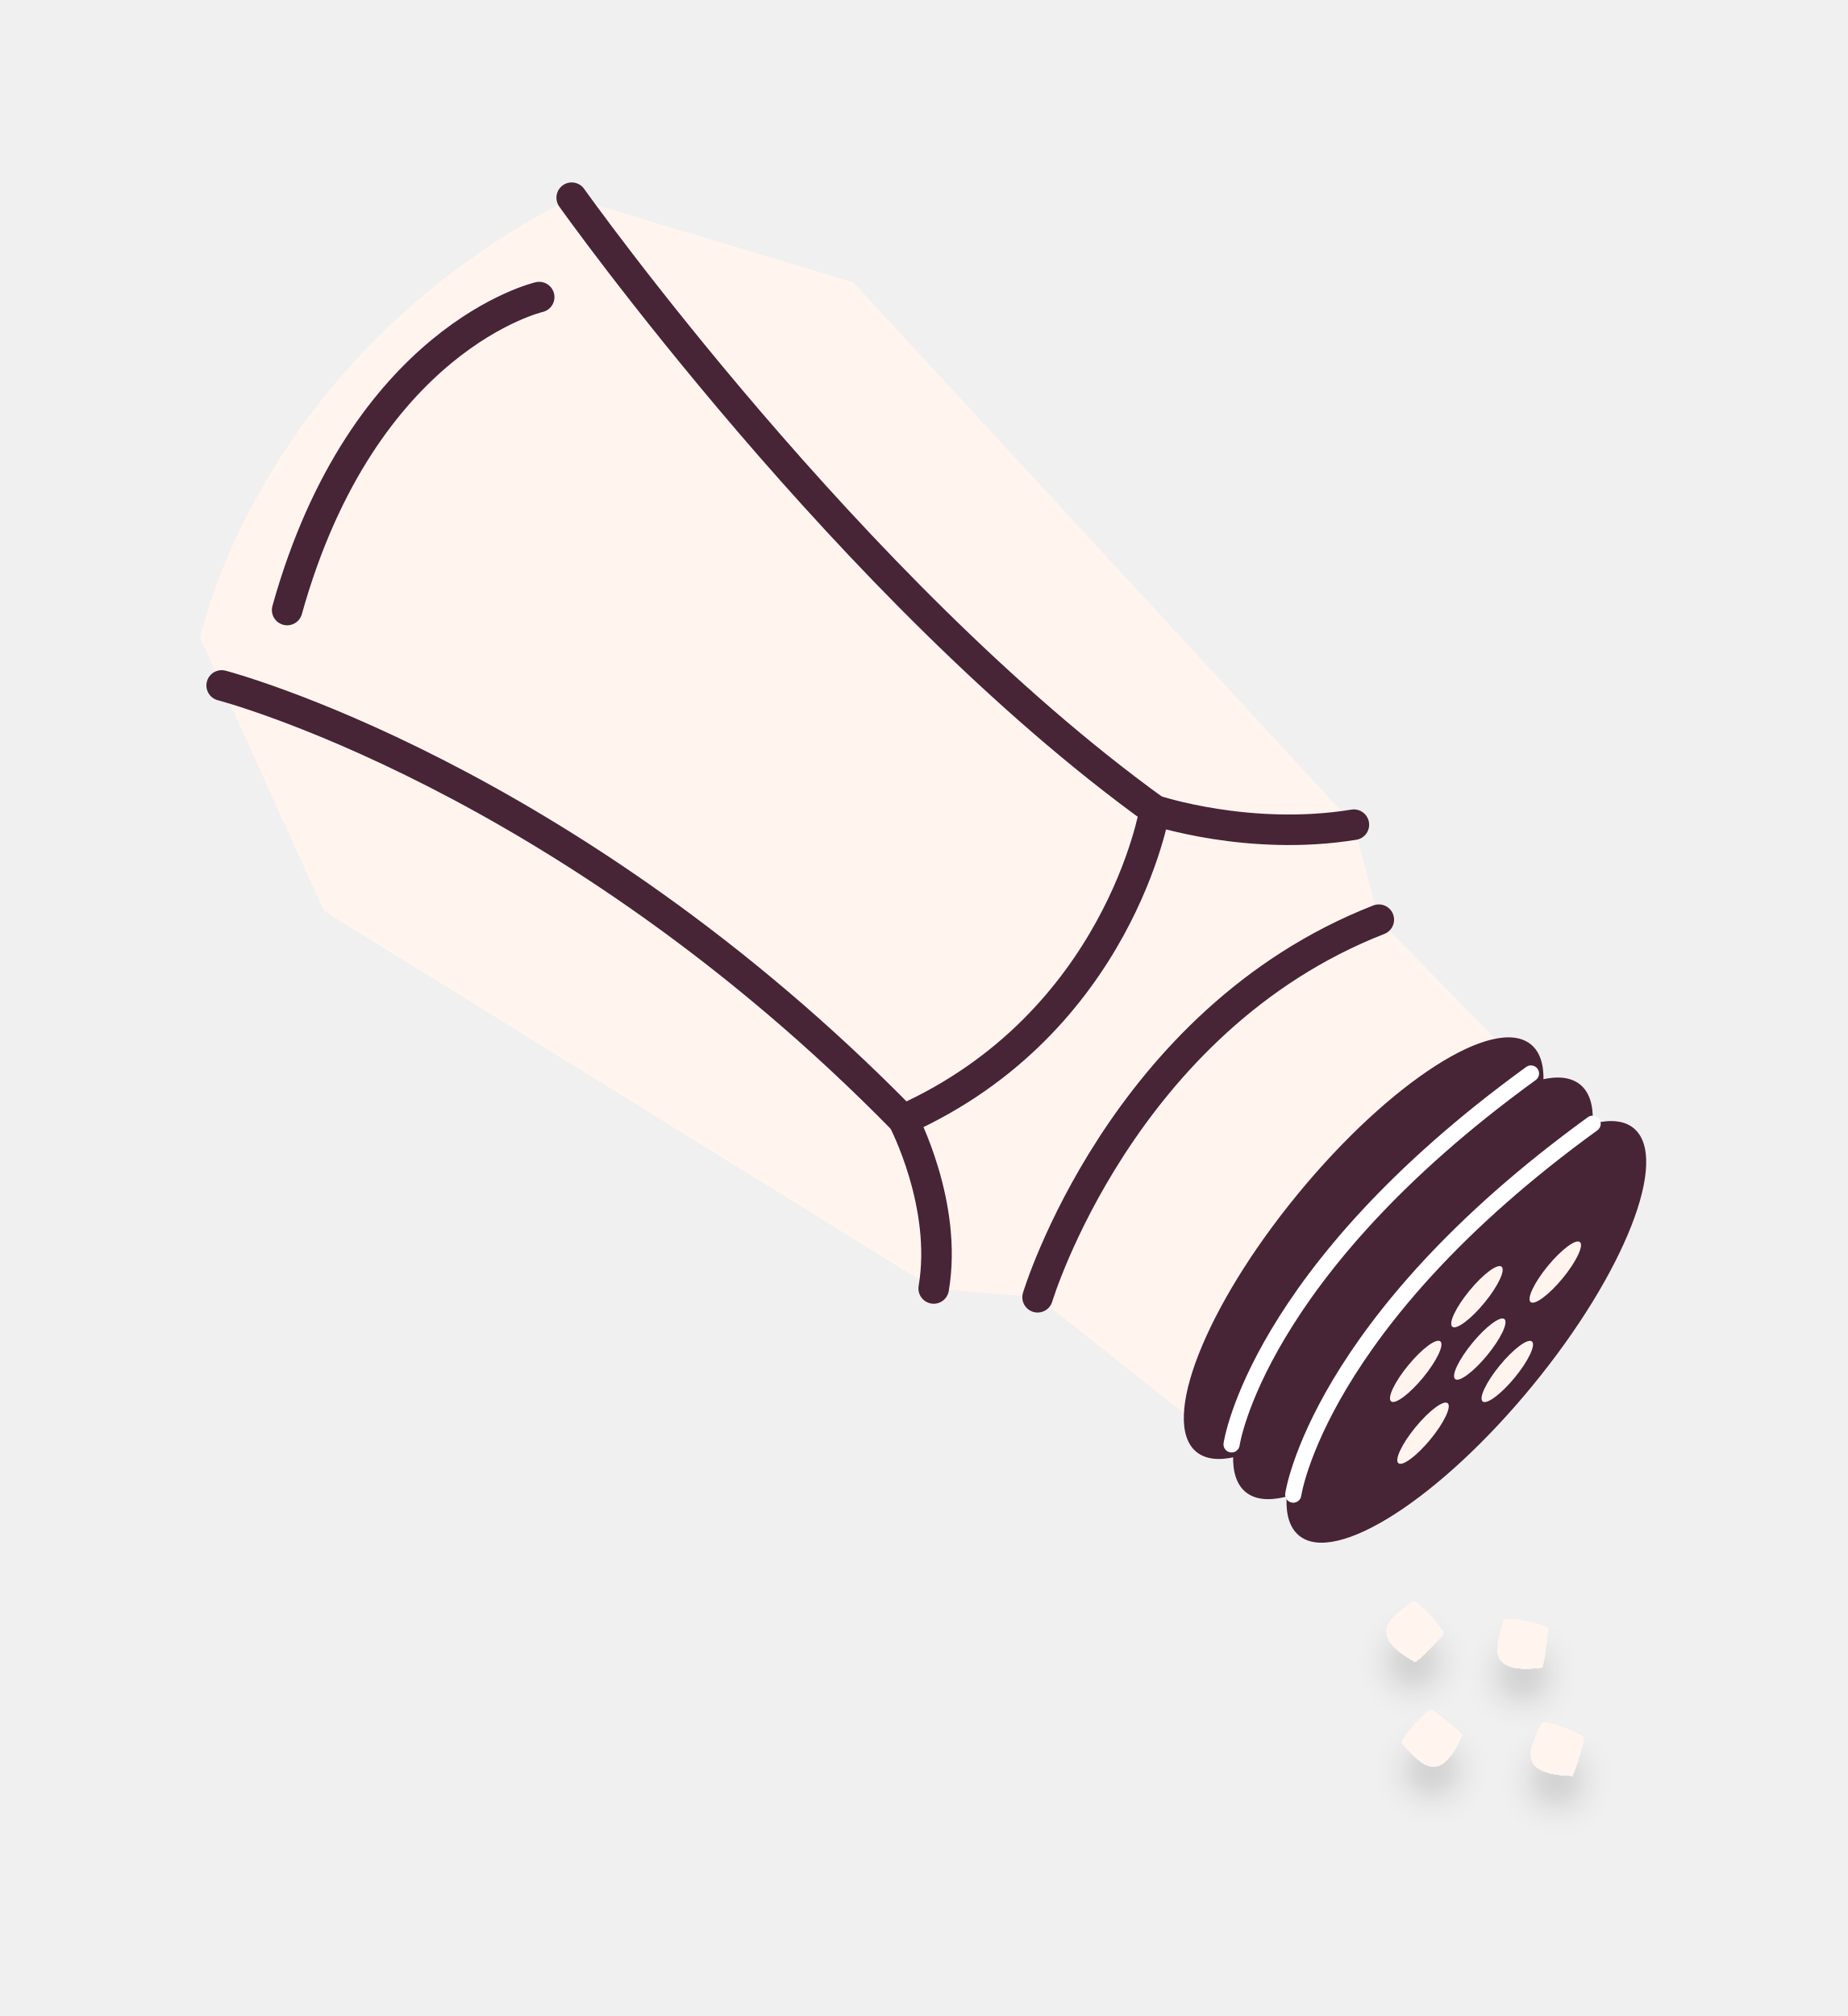
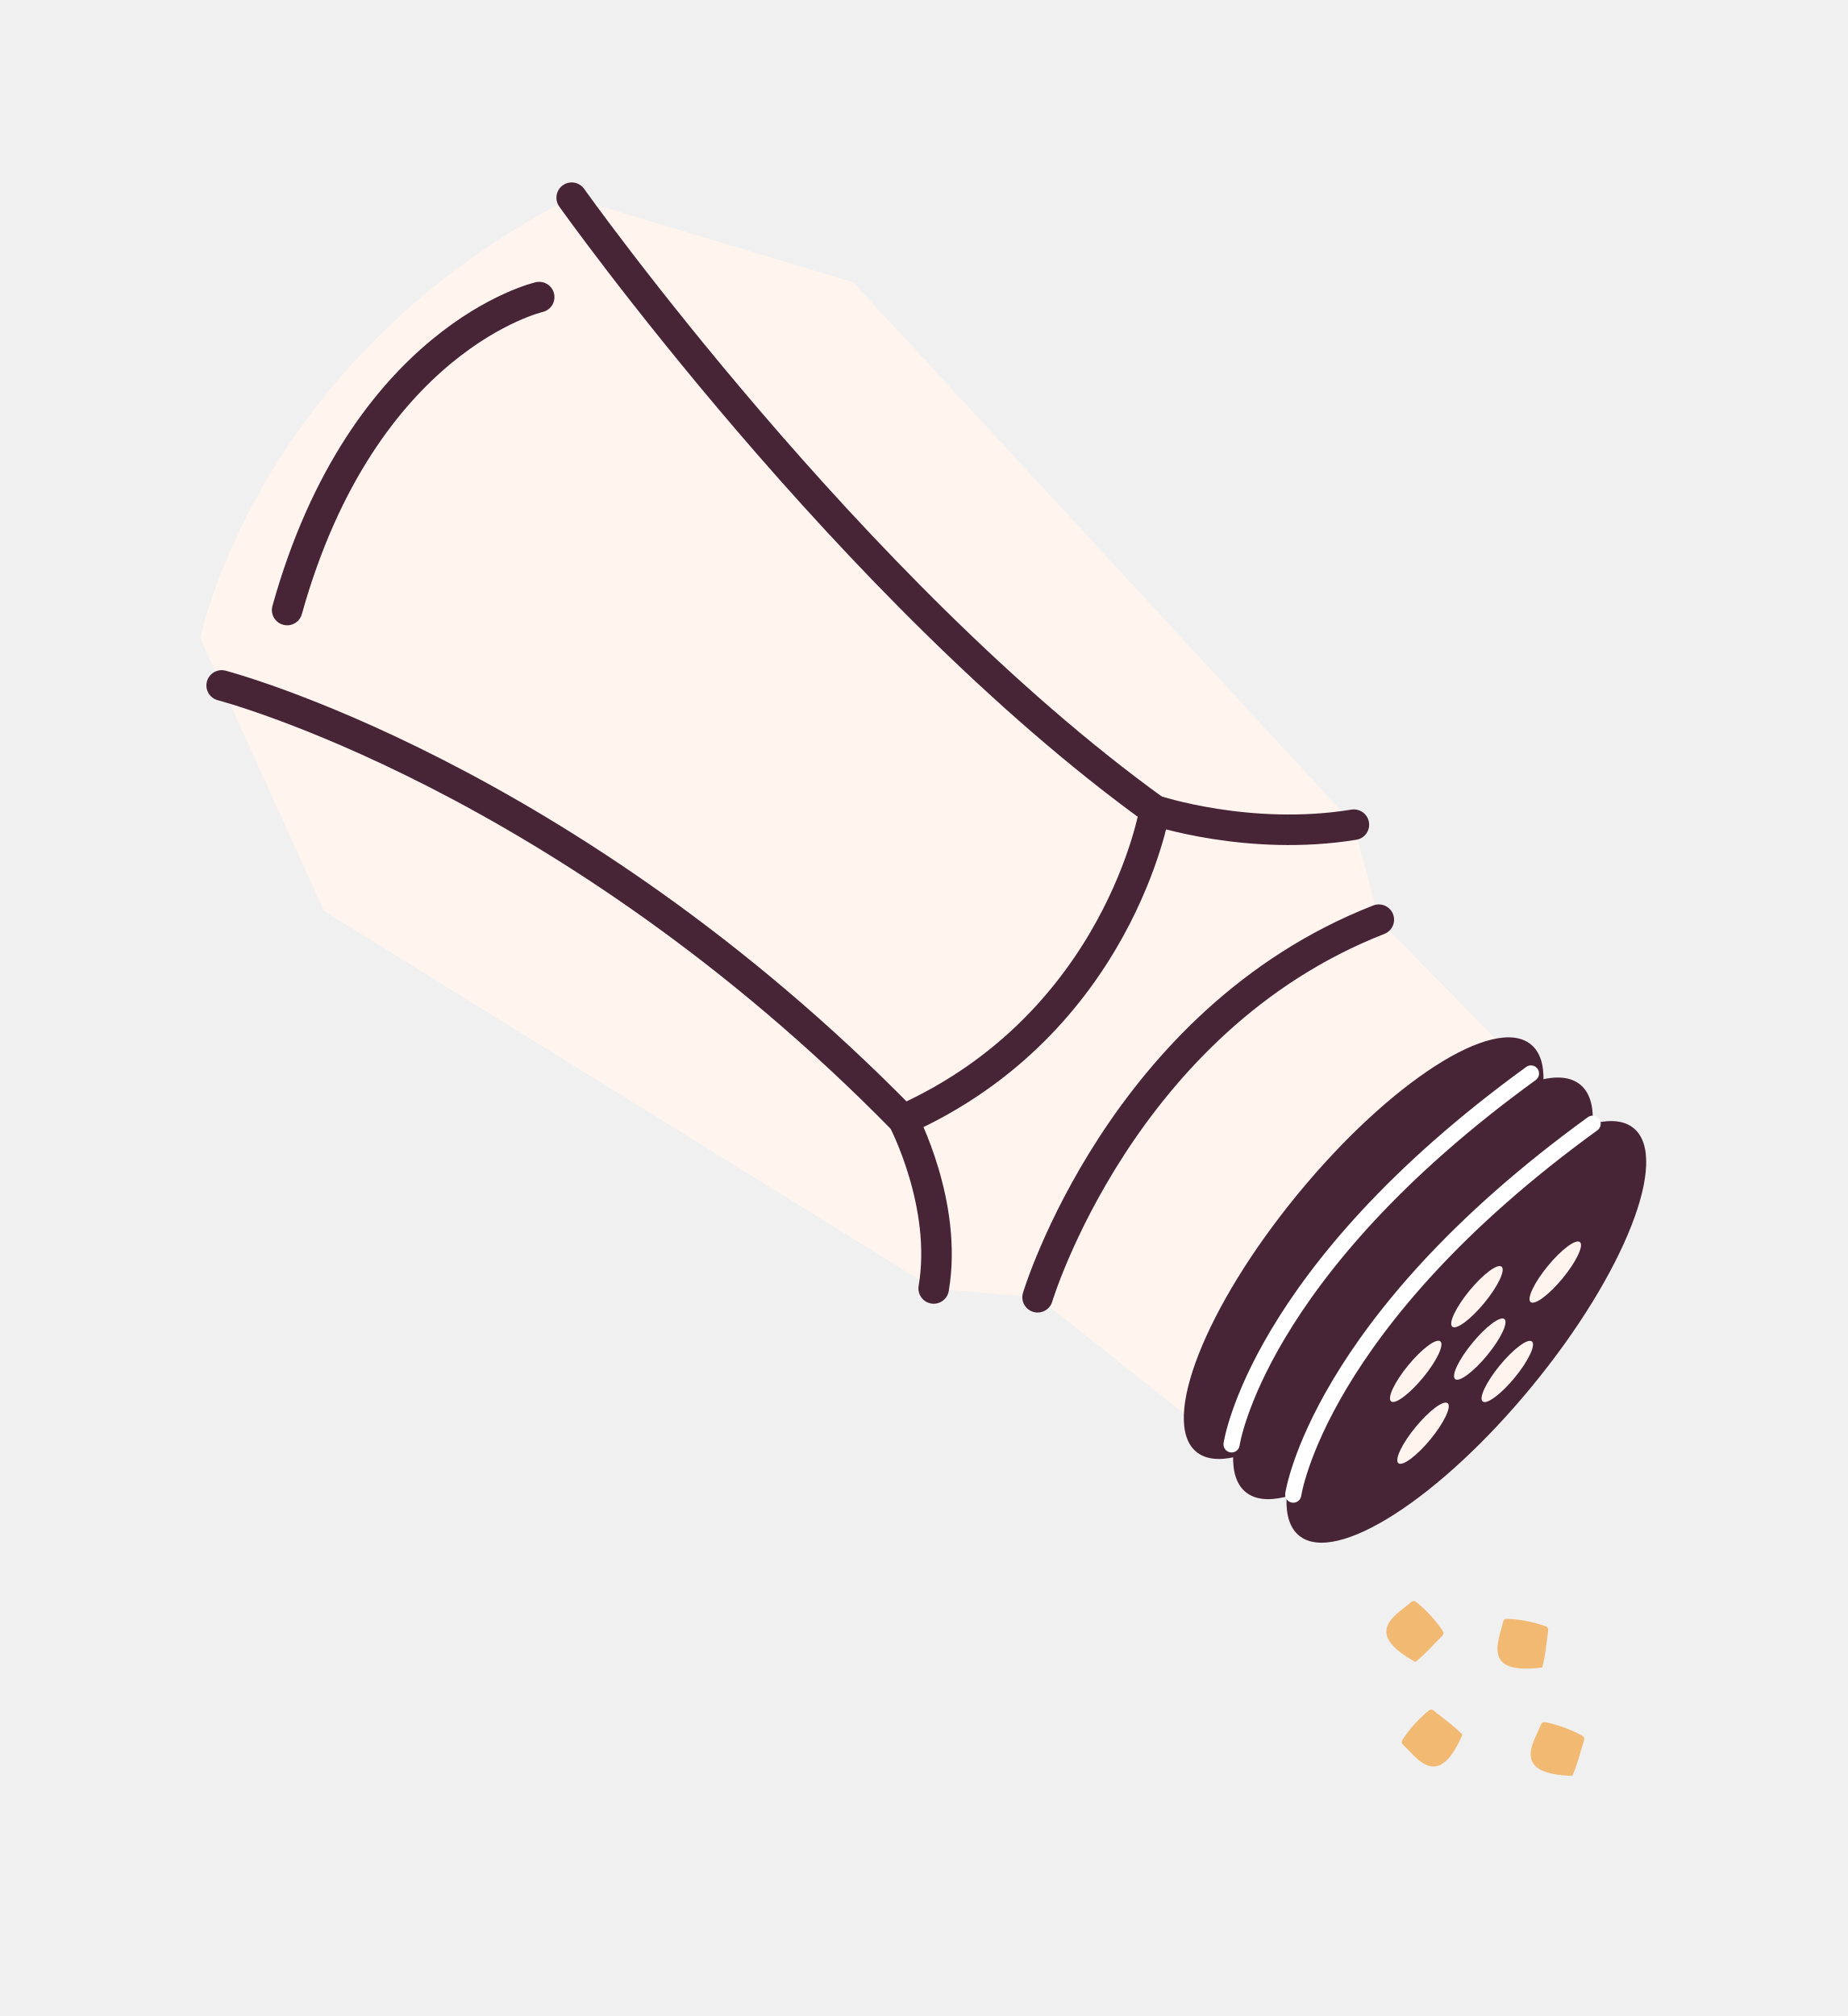
<svg xmlns="http://www.w3.org/2000/svg" width="242" height="264" viewBox="0 0 242 264" fill="none">
  <g clip-path="url(#clip0_447_2088)">
    <path d="M111.747 36.968L177.319 107.995L180.584 120.435L198.362 138.63L159.484 188.604L135.895 169.878L122.287 168.727L42.447 119.292L26.23 83.579C26.23 83.579 33.555 46.925 74.876 25.891L111.747 36.968Z" fill="#FFF5EE" />
    <path d="M29.032 89.761C29.032 89.761 74.004 101.445 118.291 146.635C118.291 146.635 124.163 157.744 122.287 168.727" stroke="#482437" stroke-width="4" stroke-linecap="round" stroke-linejoin="round" />
    <path d="M74.876 25.891C74.876 25.891 111.451 77.394 151.234 106.105C151.234 106.105 163.578 110.236 177.319 107.995" stroke="#482437" stroke-width="4" stroke-linecap="round" stroke-linejoin="round" />
    <path d="M151.234 106.105C151.234 106.105 146.565 133.948 118.291 146.635" stroke="#482437" stroke-width="4" stroke-linecap="round" stroke-linejoin="round" />
    <path d="M70.617 38.906C70.617 38.906 47.571 44.19 37.608 79.884" stroke="#482437" stroke-width="4" stroke-linecap="round" stroke-linejoin="round" />
    <path d="M156.699 190.133C161.479 194.027 175.16 185.237 187.255 170.5C199.351 155.763 205.282 140.66 200.502 136.766C195.722 132.872 182.041 141.662 169.945 156.399C157.85 171.136 151.919 186.239 156.699 190.133Z" fill="#482437" />
    <path d="M213.952 147.729C209.171 143.835 195.487 152.624 183.394 167.362C171.296 182.101 165.368 197.203 170.149 201.097C174.93 204.991 188.614 196.202 200.706 181.464C212.805 166.726 218.732 151.623 213.952 147.729Z" fill="#482437" />
    <path d="M206.958 142.029C202.178 138.135 188.494 146.925 176.401 161.662C164.303 176.401 158.375 191.503 163.156 195.397C167.936 199.292 181.621 190.502 193.713 175.764C205.811 161.026 211.739 145.924 206.958 142.029Z" fill="#482437" />
    <path d="M135.895 169.878C135.895 169.878 146.826 133.629 180.584 120.435" stroke="#482437" stroke-width="4" stroke-linecap="round" stroke-linejoin="round" />
    <path d="M169.378 195.721C169.378 195.721 172.595 173.254 208.588 147.156" stroke="white" stroke-width="2.12" stroke-linecap="round" stroke-linejoin="round" />
    <path d="M161.302 189.142C161.302 189.142 164.519 166.675 200.512 140.577" stroke="white" stroke-width="2.12" stroke-linecap="round" stroke-linejoin="round" />
    <path d="M189.602 183.751C189.063 183.314 187.182 184.716 185.398 186.885C183.615 189.053 182.611 191.174 183.15 191.611C183.689 192.048 185.57 190.646 187.353 188.478C189.137 186.309 190.14 184.189 189.602 183.751Z" fill="#FFF5EE" />
    <path d="M200.638 175.667C200.099 175.229 198.218 176.631 196.435 178.8C194.651 180.968 193.648 183.089 194.186 183.526C194.725 183.964 196.606 182.561 198.39 180.393C200.173 178.225 201.177 176.11 200.638 175.667Z" fill="#FFF5EE" />
    <path d="M188.643 175.654C188.104 175.216 186.223 176.618 184.439 178.787C182.656 180.955 181.652 183.076 182.191 183.513C182.73 183.951 184.611 182.549 186.394 180.38C188.178 178.212 189.182 176.097 188.643 175.654Z" fill="#FFF5EE" />
    <path d="M196.664 165.876C196.126 165.439 194.245 166.841 192.461 169.009C190.677 171.178 189.674 173.298 190.213 173.736C190.751 174.173 192.632 172.771 194.416 170.603C196.2 168.434 197.203 166.314 196.664 165.876Z" fill="#FFF5EE" />
    <path d="M206.922 162.653C206.383 162.215 204.503 163.617 202.719 165.786C200.935 167.954 199.932 170.075 200.47 170.512C201.009 170.95 202.89 169.548 204.674 167.379C206.458 165.211 207.461 163.09 206.922 162.653Z" fill="#FFF5EE" />
    <path d="M197.035 172.737C196.497 172.299 194.616 173.701 192.832 175.87C191.048 178.038 190.044 180.153 190.584 180.596C191.123 181.039 193.003 179.632 194.787 177.463C196.571 175.295 197.574 173.174 197.035 172.737Z" fill="#FFF5EE" />
-     <g filter="url(#filter0_d_447_2088)">
-       <path d="M188.794 214.32C188.91 214.204 189.035 214.071 189.05 213.906C189.065 213.746 188.973 213.594 188.878 213.459C187.953 212.109 186.841 210.894 185.575 209.862C185.456 209.763 185.319 209.661 185.166 209.657C184.99 209.655 184.84 209.774 184.707 209.892C183.574 210.878 181.445 212.09 181.578 213.827C181.707 215.48 184.13 216.961 185.37 217.636C186.603 216.683 187.68 215.422 188.793 214.314L188.794 214.32Z" fill="#FFF5EE" />
-     </g>
-     <g filter="url(#filter1_d_447_2088)">
-       <path d="M202.75 213.648C202.776 213.487 202.794 213.305 202.709 213.168C202.625 213.032 202.459 212.967 202.306 212.912C200.76 212.38 199.133 212.067 197.5 211.991C197.346 211.981 197.177 211.985 197.052 212.073C196.905 212.175 196.86 212.366 196.824 212.534C196.501 214.004 195.517 216.235 196.669 217.552C197.763 218.802 200.596 218.549 201.993 218.355C202.409 216.862 202.522 215.203 202.75 213.654L202.75 213.648Z" fill="#FFF5EE" />
-     </g>
-     <g filter="url(#filter2_d_447_2088)">
-       <path d="M187.881 224.089C187.756 223.986 187.612 223.873 187.443 223.877C187.279 223.879 187.139 223.986 187.016 224.091C185.761 225.142 184.657 226.367 183.749 227.727C183.663 227.856 183.573 228.002 183.585 228.152C183.6 228.325 183.736 228.467 183.869 228.586C184.97 229.611 186.384 231.601 188.106 231.294C189.746 231.003 190.986 228.448 191.534 227.154C190.461 226.031 189.097 225.083 187.876 224.095L187.881 224.089Z" fill="#FFF5EE" />
-     </g>
-     <g filter="url(#filter3_d_447_2088)">
-       <path d="M207.422 228.028C207.471 227.87 207.524 227.7 207.461 227.544C207.397 227.394 207.245 227.305 207.106 227.226C205.662 226.456 204.112 225.886 202.511 225.553C202.36 225.52 202.193 225.495 202.054 225.562C201.893 225.637 201.819 225.821 201.753 225.981C201.201 227.377 199.872 229.429 200.796 230.909C201.677 232.32 204.512 232.517 205.924 232.546C206.577 231.138 206.955 229.521 207.428 228.027L207.422 228.028Z" fill="#FFF5EE" />
-     </g>
+     <path d="M188.794 214.32C188.91 214.204 189.035 214.071 189.05 213.906C189.065 213.746 188.973 213.594 188.878 213.459C187.953 212.109 186.841 210.894 185.575 209.862C185.456 209.763 185.319 209.661 185.166 209.657C184.99 209.655 184.84 209.774 184.707 209.892C183.574 210.878 181.445 212.09 181.578 213.827C181.707 215.48 184.13 216.961 185.37 217.636C186.603 216.683 187.68 215.422 188.793 214.314L188.794 214.32Z" fill="#F2B973" />
+     <path d="M202.75 213.648C202.776 213.487 202.794 213.305 202.709 213.168C202.625 213.032 202.459 212.967 202.306 212.912C200.76 212.38 199.133 212.067 197.5 211.991C197.346 211.981 197.177 211.985 197.052 212.073C196.905 212.175 196.86 212.366 196.824 212.534C196.501 214.004 195.517 216.235 196.669 217.552C197.763 218.802 200.596 218.549 201.993 218.355C202.409 216.862 202.522 215.203 202.75 213.654L202.75 213.648Z" fill="#F2B973" />
+     <path d="M187.881 224.089C187.756 223.986 187.612 223.873 187.443 223.877C187.279 223.879 187.139 223.986 187.016 224.091C185.761 225.142 184.657 226.367 183.749 227.727C183.663 227.856 183.573 228.002 183.585 228.152C183.6 228.325 183.736 228.467 183.869 228.586C184.97 229.611 186.384 231.601 188.106 231.294C189.746 231.003 190.986 228.448 191.534 227.154C190.461 226.031 189.097 225.083 187.876 224.095L187.881 224.089Z" fill="#F2B973" />
+     <path d="M207.422 228.028C207.471 227.87 207.524 227.7 207.461 227.544C207.397 227.394 207.245 227.305 207.106 227.226C205.662 226.456 204.112 225.886 202.511 225.553C202.36 225.52 202.193 225.495 202.054 225.562C201.893 225.637 201.819 225.821 201.753 225.981C201.201 227.377 199.872 229.429 200.796 230.909C201.677 232.32 204.512 232.517 205.924 232.546C206.577 231.138 206.955 229.521 207.428 228.027L207.422 228.028Z" fill="#F2B973" />
  </g>
  <defs>
-     <filter id="filter0_d_447_2088" x="177.572" y="209.657" width="15.479" height="15.979" filterUnits="userSpaceOnUse" color-interpolation-filters="sRGB">
-       <feFlood flood-opacity="0" result="BackgroundImageFix" />
-       <feColorMatrix in="SourceAlpha" type="matrix" values="0 0 0 0 0 0 0 0 0 0 0 0 0 0 0 0 0 0 127 0" result="hardAlpha" />
-       <feOffset dy="4" />
-       <feGaussianBlur stdDeviation="2" />
-       <feComposite in2="hardAlpha" operator="out" />
-       <feColorMatrix type="matrix" values="0 0 0 0 0 0 0 0 0 0 0 0 0 0 0 0 0 0 0.15 0" />
-       <feBlend mode="normal" in2="BackgroundImageFix" result="effect1_dropShadow_447_2088" />
-       <feBlend mode="normal" in="SourceGraphic" in2="effect1_dropShadow_447_2088" result="shape" />
-     </filter>
-     <filter id="filter1_d_447_2088" x="192.124" y="211.987" width="14.648" height="14.529" filterUnits="userSpaceOnUse" color-interpolation-filters="sRGB">
-       <feFlood flood-opacity="0" result="BackgroundImageFix" />
-       <feColorMatrix in="SourceAlpha" type="matrix" values="0 0 0 0 0 0 0 0 0 0 0 0 0 0 0 0 0 0 127 0" result="hardAlpha" />
-       <feOffset dy="4" />
-       <feGaussianBlur stdDeviation="2" />
-       <feComposite in2="hardAlpha" operator="out" />
-       <feColorMatrix type="matrix" values="0 0 0 0 0 0 0 0 0 0 0 0 0 0 0 0 0 0 0.15 0" />
-       <feBlend mode="normal" in2="BackgroundImageFix" result="effect1_dropShadow_447_2088" />
-       <feBlend mode="normal" in="SourceGraphic" in2="effect1_dropShadow_447_2088" result="shape" />
-     </filter>
-     <filter id="filter2_d_447_2088" x="179.584" y="223.876" width="15.949" height="15.449" filterUnits="userSpaceOnUse" color-interpolation-filters="sRGB">
-       <feFlood flood-opacity="0" result="BackgroundImageFix" />
-       <feColorMatrix in="SourceAlpha" type="matrix" values="0 0 0 0 0 0 0 0 0 0 0 0 0 0 0 0 0 0 127 0" result="hardAlpha" />
-       <feOffset dy="4" />
-       <feGaussianBlur stdDeviation="2" />
-       <feComposite in2="hardAlpha" operator="out" />
-       <feColorMatrix type="matrix" values="0 0 0 0 0 0 0 0 0 0 0 0 0 0 0 0 0 0 0.15 0" />
-       <feBlend mode="normal" in2="BackgroundImageFix" result="effect1_dropShadow_447_2088" />
-       <feBlend mode="normal" in="SourceGraphic" in2="effect1_dropShadow_447_2088" result="shape" />
-     </filter>
-     <filter id="filter3_d_447_2088" x="196.478" y="225.52" width="15.013" height="15.027" filterUnits="userSpaceOnUse" color-interpolation-filters="sRGB">
-       <feFlood flood-opacity="0" result="BackgroundImageFix" />
-       <feColorMatrix in="SourceAlpha" type="matrix" values="0 0 0 0 0 0 0 0 0 0 0 0 0 0 0 0 0 0 127 0" result="hardAlpha" />
-       <feOffset dy="4" />
-       <feGaussianBlur stdDeviation="2" />
-       <feComposite in2="hardAlpha" operator="out" />
-       <feColorMatrix type="matrix" values="0 0 0 0 0 0 0 0 0 0 0 0 0 0 0 0 0 0 0.15 0" />
-       <feBlend mode="normal" in2="BackgroundImageFix" result="effect1_dropShadow_447_2088" />
-       <feBlend mode="normal" in="SourceGraphic" in2="effect1_dropShadow_447_2088" result="shape" />
-     </filter>
    <clipPath id="clip0_447_2088">
      <rect width="238.956" height="214.467" fill="white" transform="translate(213.338 0.669861) rotate(83.2026)" />
    </clipPath>
  </defs>
</svg>
